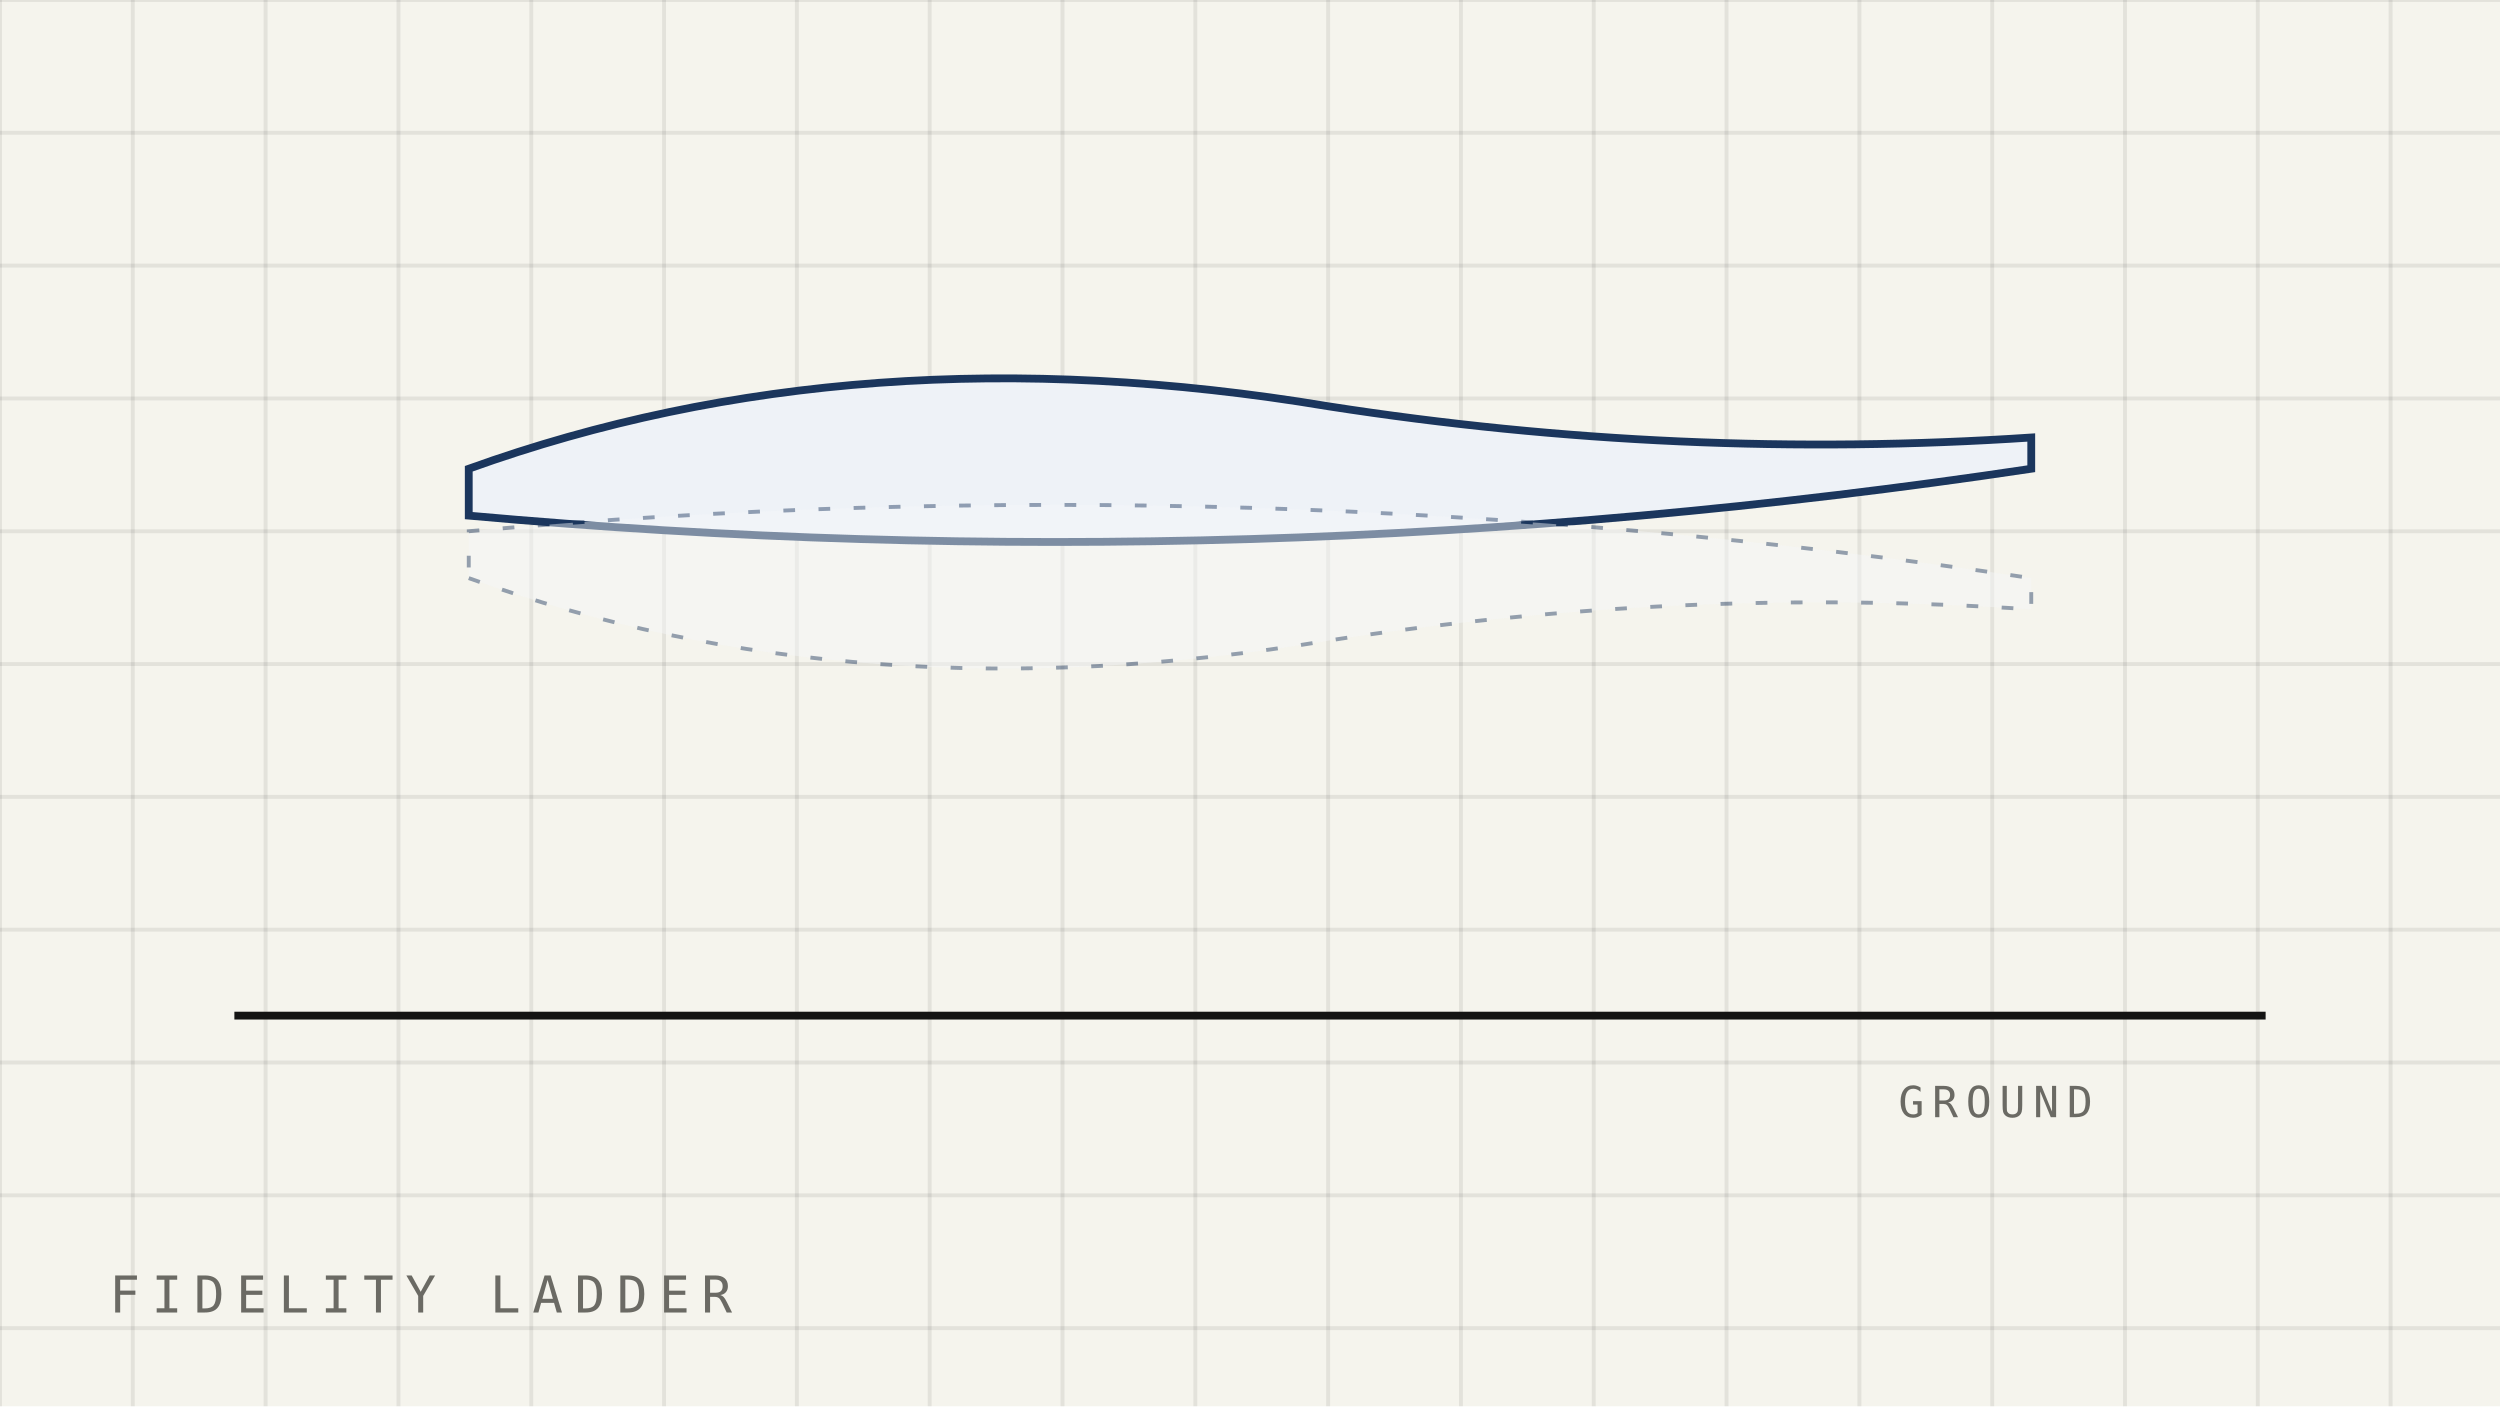
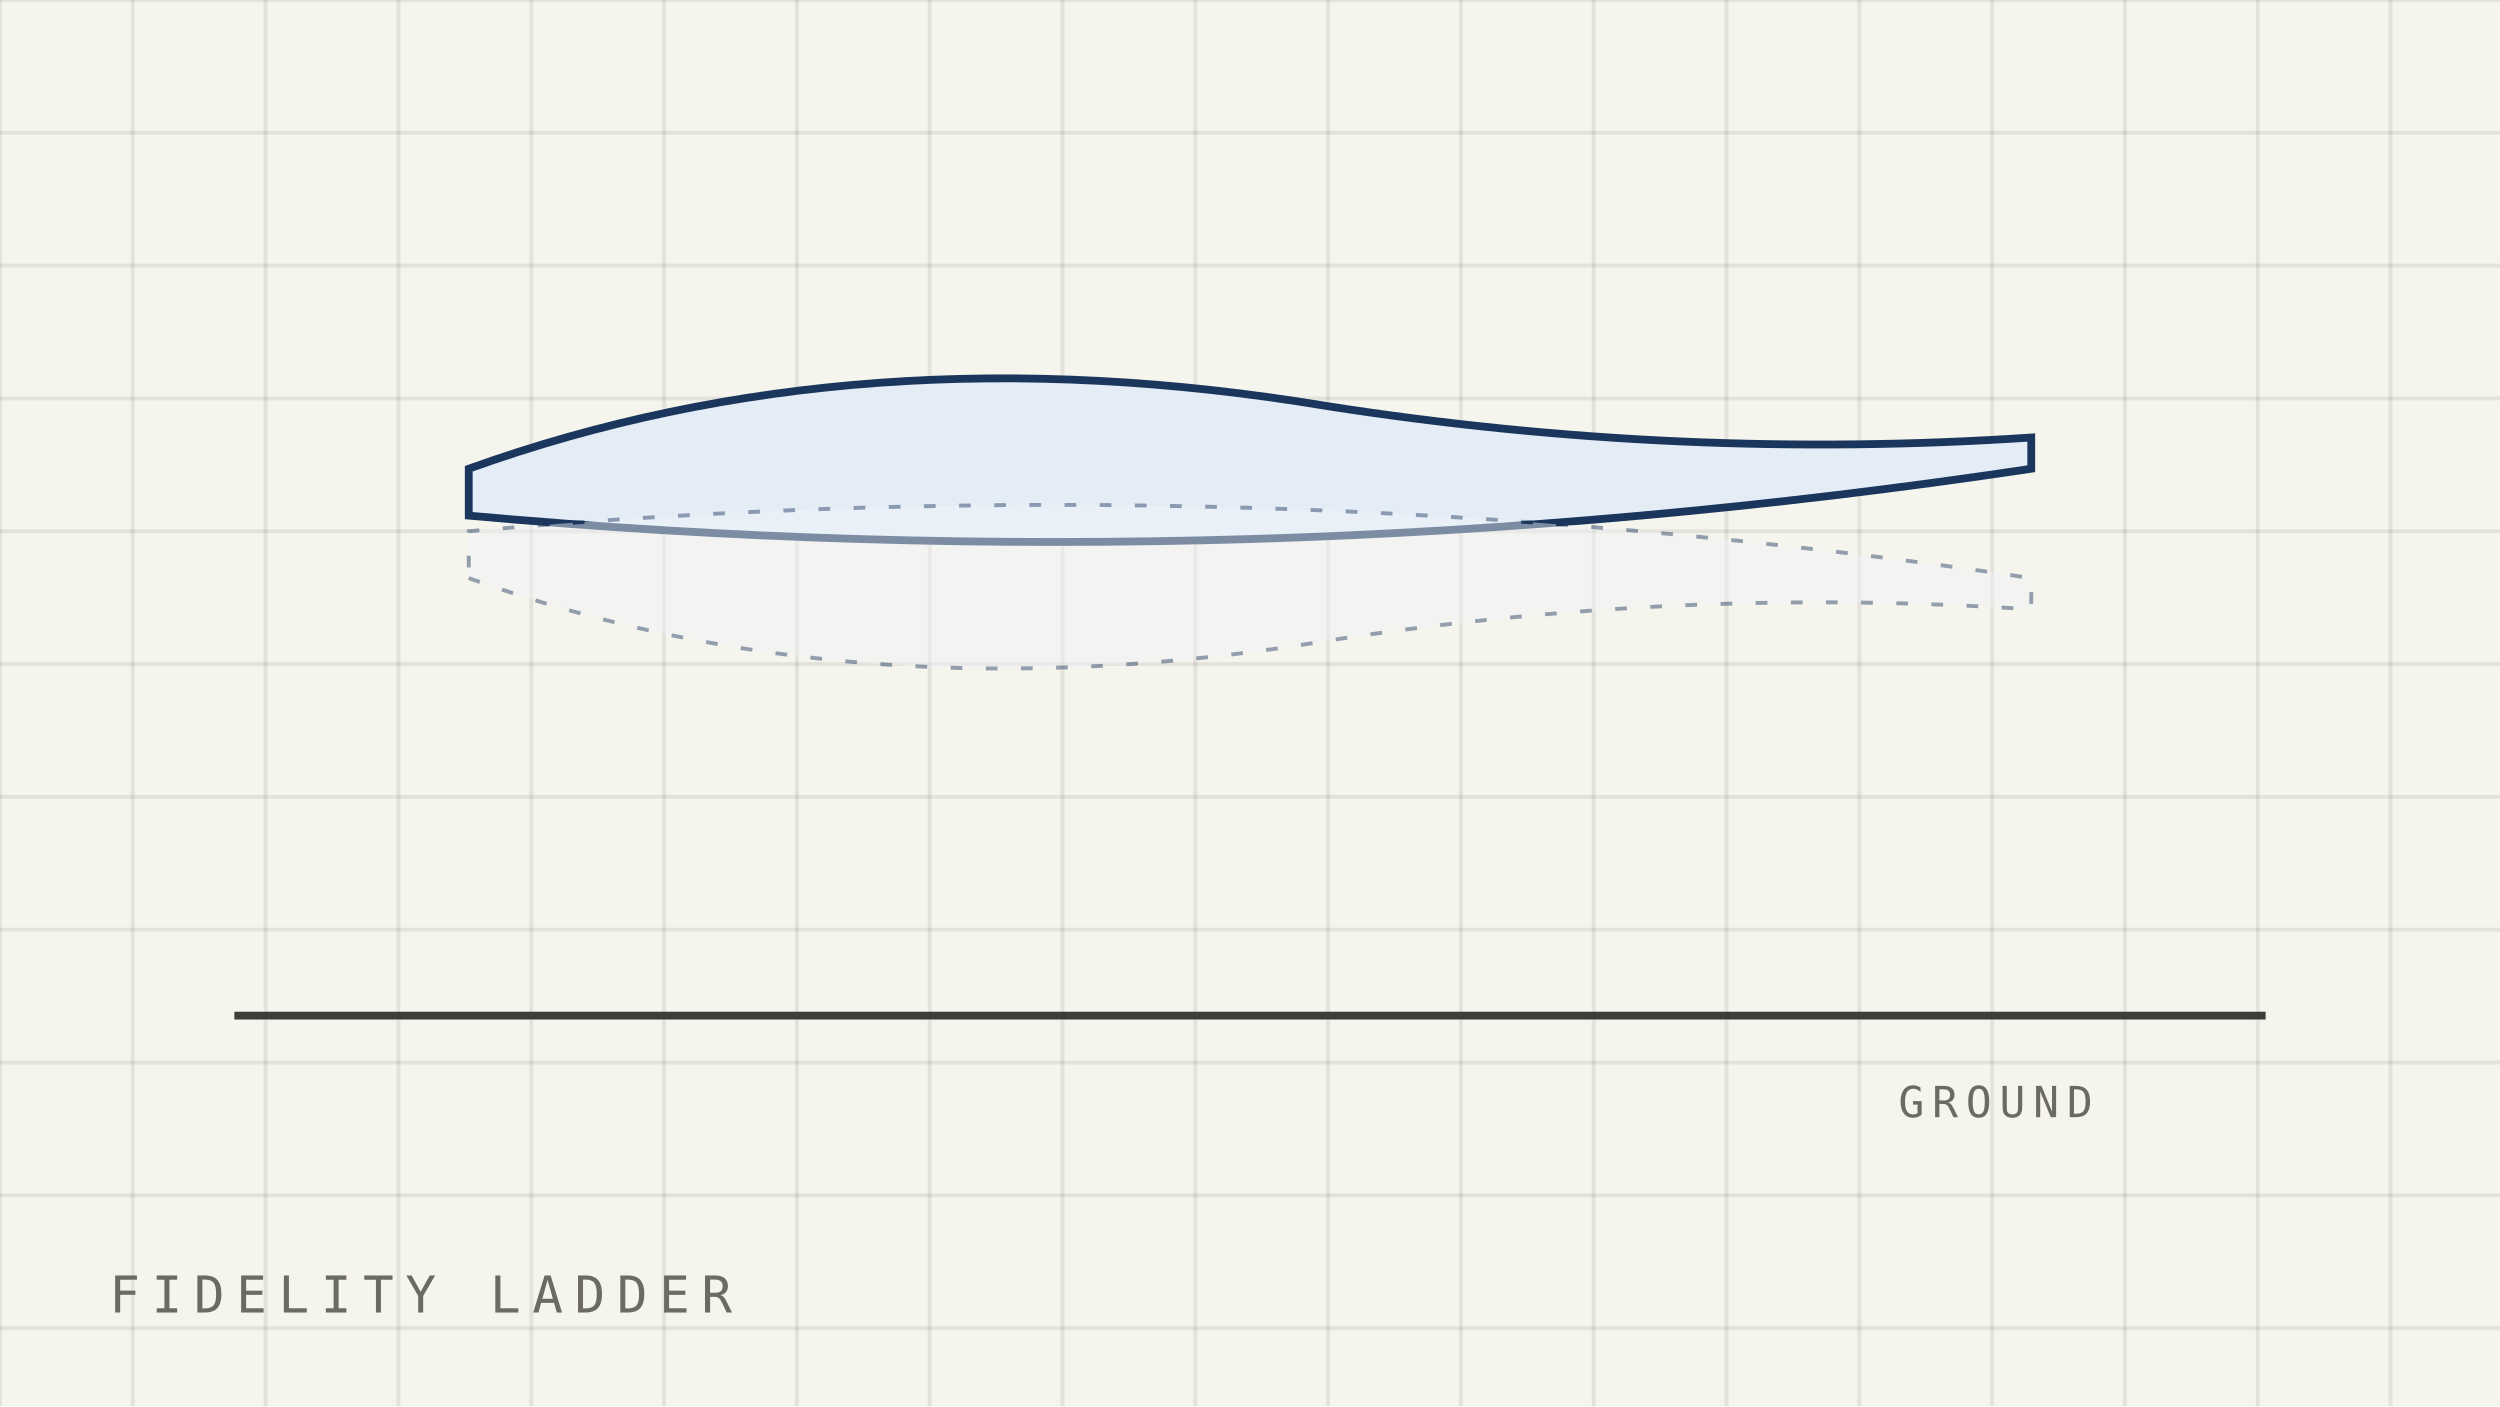
<svg xmlns="http://www.w3.org/2000/svg" width="640" height="360" viewBox="0 0 640 360">
  <rect width="640" height="360" fill="#f5f4ed" />
  <g>
    <line x1="0" y1="0" x2="0" y2="360" stroke="rgba(20,20,19,.08)" stroke-width="1" />
    <line x1="34" y1="0" x2="34" y2="360" stroke="rgba(20,20,19,.08)" stroke-width="1" />
    <line x1="68" y1="0" x2="68" y2="360" stroke="rgba(20,20,19,.08)" stroke-width="1" />
    <line x1="102" y1="0" x2="102" y2="360" stroke="rgba(20,20,19,.08)" stroke-width="1" />
    <line x1="136" y1="0" x2="136" y2="360" stroke="rgba(20,20,19,.08)" stroke-width="1" />
    <line x1="170" y1="0" x2="170" y2="360" stroke="rgba(20,20,19,.08)" stroke-width="1" />
    <line x1="204" y1="0" x2="204" y2="360" stroke="rgba(20,20,19,.08)" stroke-width="1" />
    <line x1="238" y1="0" x2="238" y2="360" stroke="rgba(20,20,19,.08)" stroke-width="1" />
    <line x1="272" y1="0" x2="272" y2="360" stroke="rgba(20,20,19,.08)" stroke-width="1" />
    <line x1="306" y1="0" x2="306" y2="360" stroke="rgba(20,20,19,.08)" stroke-width="1" />
    <line x1="340" y1="0" x2="340" y2="360" stroke="rgba(20,20,19,.08)" stroke-width="1" />
    <line x1="374" y1="0" x2="374" y2="360" stroke="rgba(20,20,19,.08)" stroke-width="1" />
    <line x1="408" y1="0" x2="408" y2="360" stroke="rgba(20,20,19,.08)" stroke-width="1" />
    <line x1="442" y1="0" x2="442" y2="360" stroke="rgba(20,20,19,.08)" stroke-width="1" />
    <line x1="476" y1="0" x2="476" y2="360" stroke="rgba(20,20,19,.08)" stroke-width="1" />
    <line x1="510" y1="0" x2="510" y2="360" stroke="rgba(20,20,19,.08)" stroke-width="1" />
    <line x1="544" y1="0" x2="544" y2="360" stroke="rgba(20,20,19,.08)" stroke-width="1" />
    <line x1="578" y1="0" x2="578" y2="360" stroke="rgba(20,20,19,.08)" stroke-width="1" />
    <line x1="612" y1="0" x2="612" y2="360" stroke="rgba(20,20,19,.08)" stroke-width="1" />
    <line x1="0" y1="0" x2="640" y2="0" stroke="rgba(20,20,19,.08)" stroke-width="1" />
    <line x1="0" y1="34" x2="640" y2="34" stroke="rgba(20,20,19,.08)" stroke-width="1" />
    <line x1="0" y1="68" x2="640" y2="68" stroke="rgba(20,20,19,.08)" stroke-width="1" />
    <line x1="0" y1="102" x2="640" y2="102" stroke="rgba(20,20,19,.08)" stroke-width="1" />
    <line x1="0" y1="136" x2="640" y2="136" stroke="rgba(20,20,19,.08)" stroke-width="1" />
    <line x1="0" y1="170" x2="640" y2="170" stroke="rgba(20,20,19,.08)" stroke-width="1" />
    <line x1="0" y1="204" x2="640" y2="204" stroke="rgba(20,20,19,.08)" stroke-width="1" />
    <line x1="0" y1="238" x2="640" y2="238" stroke="rgba(20,20,19,.08)" stroke-width="1" />
    <line x1="0" y1="272" x2="640" y2="272" stroke="rgba(20,20,19,.08)" stroke-width="1" />
    <line x1="0" y1="306" x2="640" y2="306" stroke="rgba(20,20,19,.08)" stroke-width="1" />
    <line x1="0" y1="340" x2="640" y2="340" stroke="rgba(20,20,19,.08)" stroke-width="1" />
  </g>
-   <path d="M120 120 Q 220 84 340 104 Q 430 118 520 112 L 520 120 Q 320 150 120 132 Z" fill="#eef2f7" stroke="#1b365d" stroke-width="2" />
-   <line x1="60" y1="260" x2="580" y2="260" stroke="#141413" stroke-width="2" />
+   <path d="M120 120 Q 220 84 340 104 Q 430 118 520 112 L 520 120 Q 320 150 120 132 Z" fill="#e4ecf5" stroke="#1b365d" stroke-width="2" />
+   <line x1="60" y1="260" x2="580" y2="260" stroke="#3d3d3a" stroke-width="2" />
  <g stroke="#1b365d" stroke-width="1" stroke-dasharray="3 6" opacity=".45">
-     <path d="M120 148 Q 220 184 340 164 Q 430 150 520 156 L 520 148 Q 320 118 120 136 Z" fill="#f4f6f9" />
+     <path d="M120 148 Q 220 184 340 164 Q 430 150 520 156 L 520 148 Q 320 118 120 136 Z" fill="#f0f3f8" />
  </g>
  <text x="486" y="286" font-family="ui-monospace, Menlo, monospace" font-size="11" letter-spacing="2" fill="#6b6a64">GROUND</text>
  <text x="28" y="336" font-family="ui-monospace, Menlo, monospace" font-size="13" letter-spacing="3" fill="#6b6a64">FIDELITY LADDER</text>
</svg>
